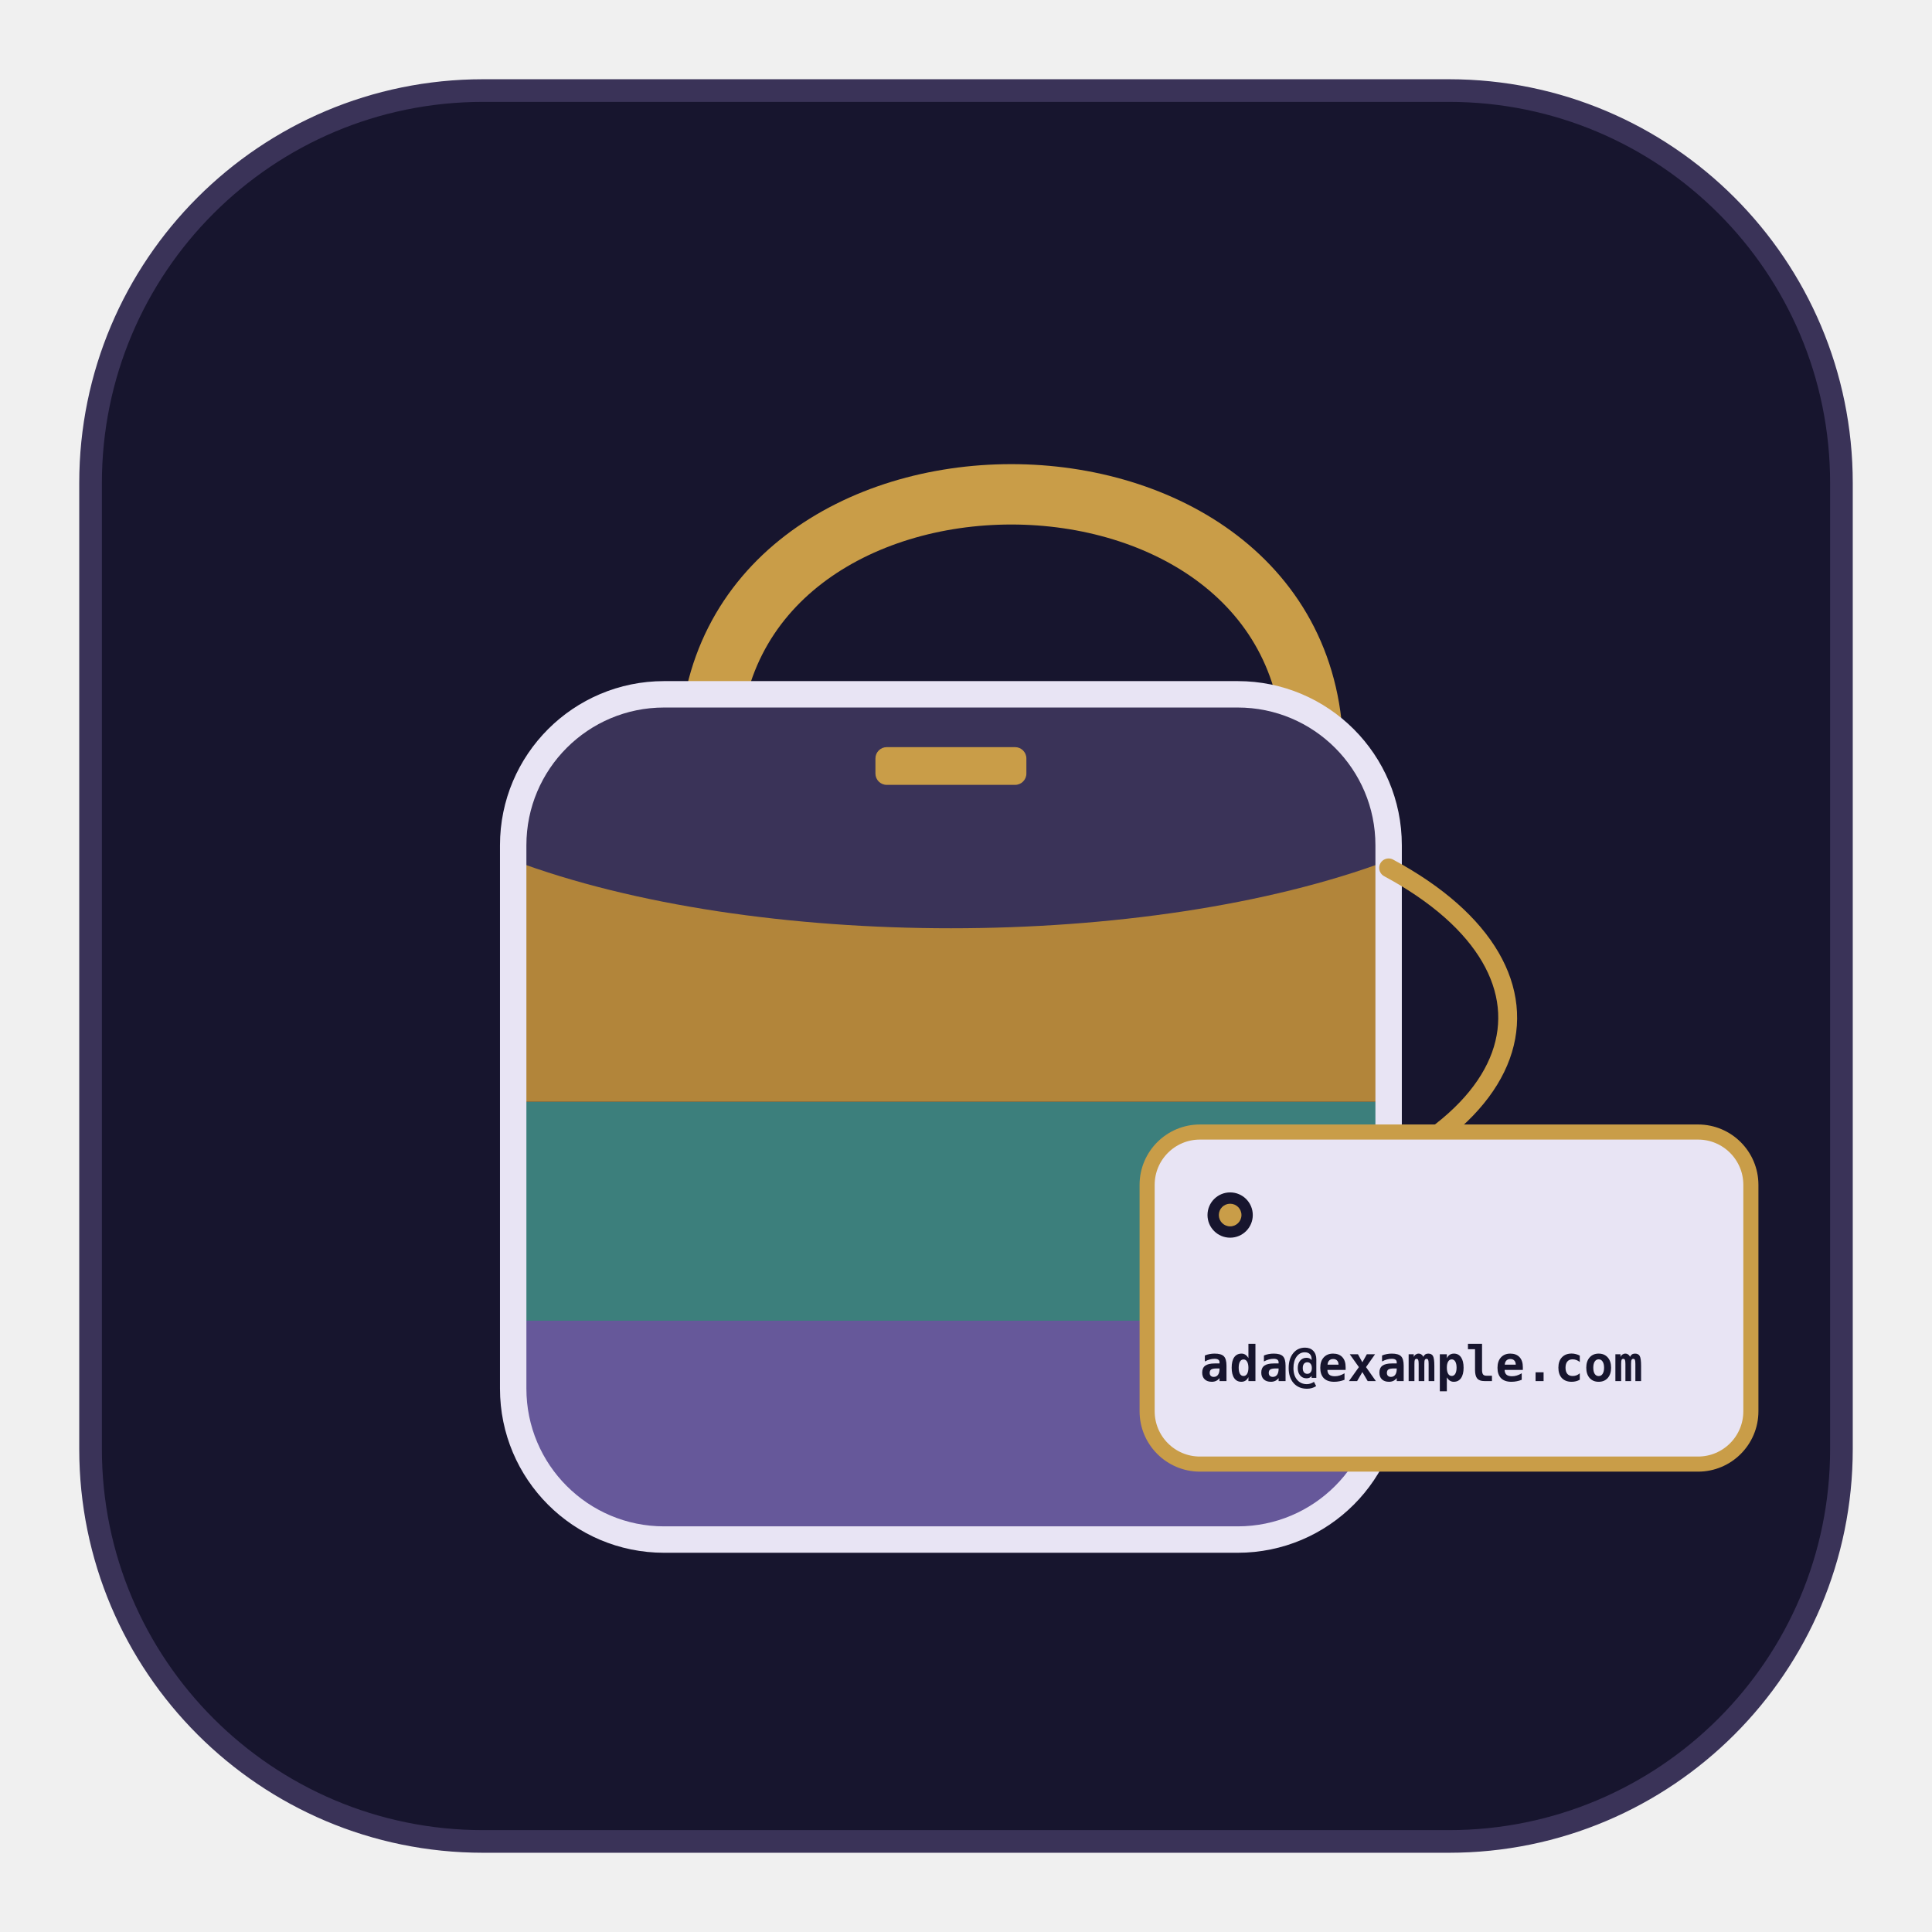
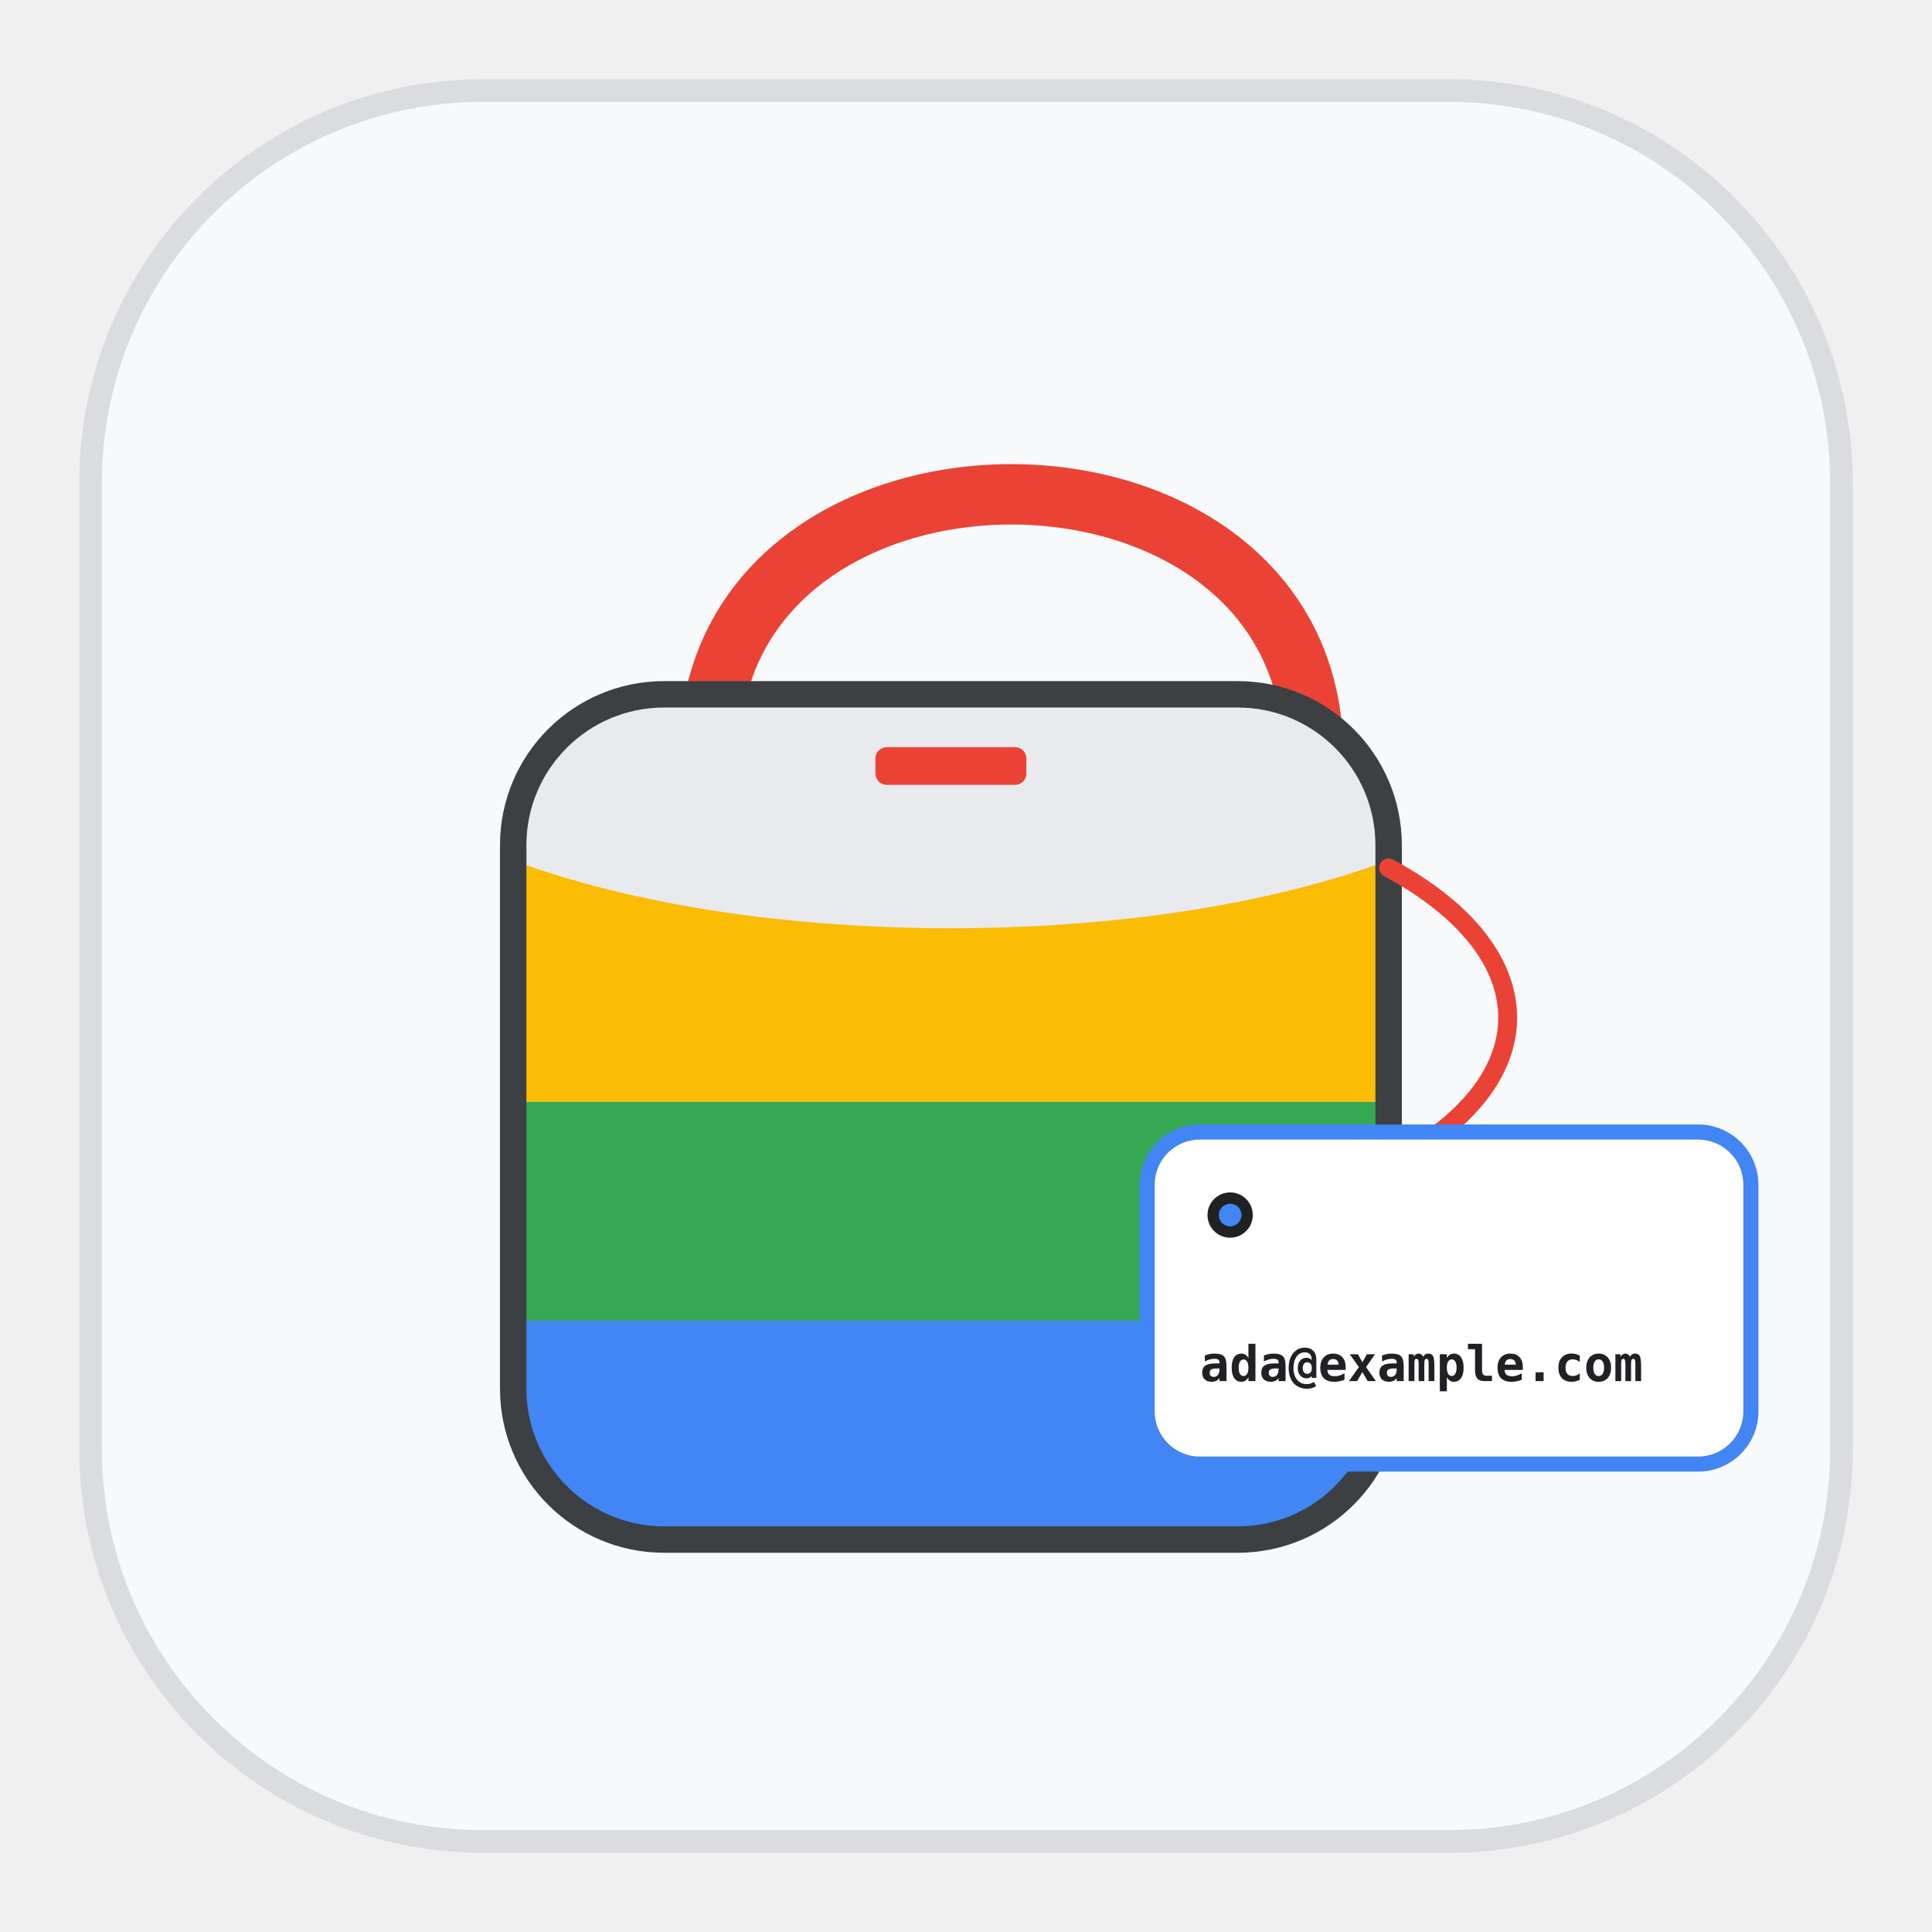
<svg xmlns="http://www.w3.org/2000/svg" viewBox="0 0 512 512" width="512" height="512" fill="none" role="img" aria-label="seatpack, a bag with an email tag">
-   <rect x="24" y="24" width="464" height="464" rx="104" fill="#17152e" stroke="#3a3358" stroke-width="6" />
+   <rect x="24" y="24" width="464" height="464" rx="104" fill="#F8F9FA" stroke="#DADCE0" stroke-width="6" />
  <defs>
    <clipPath id="bagbody">
      <rect x="136" y="184" width="232" height="224" rx="40" />
    </clipPath>
  </defs>
-   <path d="M 188 200 C 188 108, 348 108, 348 200" fill="none" stroke="#c99d48" stroke-width="16" stroke-linecap="round" />
+   <path d="M 188 200 C 188 108, 348 108, 348 200" fill="none" stroke="#EA4335" stroke-width="16" stroke-linecap="round" />
  <g clip-path="url(#bagbody)">
-     <rect x="136" y="228" width="232" height="64" fill="#b2853a" />
-     <rect x="136" y="292" width="232" height="58" fill="#3c7f7c" />
-     <rect x="136" y="350" width="232" height="58" fill="#66589a" />
-     <path d="M136 228 C 200 252, 304 252, 368 228 L 368 184 L 136 184 Z" fill="#3a3358" />
-     <rect x="232" y="198" width="40" height="10" rx="3" fill="#c99d48" />
+     <rect x="136" y="228" width="232" height="64" fill="#FBBC04" />
+     <rect x="136" y="292" width="232" height="58" fill="#34A853" />
+     <rect x="136" y="350" width="232" height="58" fill="#4285F4" />
+     <path d="M136 228 C 200 252, 304 252, 368 228 L 368 184 L 136 184 Z" fill="#E8EAED" />
+     <rect x="232" y="198" width="40" height="10" rx="3" fill="#EA4335" />
  </g>
-   <rect x="136" y="184" width="232" height="224" rx="40" fill="none" stroke="#e8e4f4" stroke-width="7" />
-   <path d="M 368 230 C 420 258, 408 304, 330 322" fill="none" stroke="#c99d48" stroke-width="5" stroke-linecap="round" />
+   <rect x="136" y="184" width="232" height="224" rx="40" fill="none" stroke="#3C4043" stroke-width="7" />
+   <path d="M 368 230 C 420 258, 408 304, 330 322" fill="none" stroke="#EA4335" stroke-width="5" stroke-linecap="round" />
  <g>
-     <rect x="304" y="300" width="160" height="88" rx="14" fill="#e8e4f4" stroke="#c99d48" stroke-width="4" />
-     <circle cx="326" cy="322" r="6" fill="#17152e" />
-     <circle cx="326" cy="322" r="3" fill="#c99d48" />
-     <text x="318" y="366" font-family="IBM Plex Mono, ui-monospace, SFMono-Regular, Menlo, monospace" font-size="13" font-weight="600" fill="#17152e">ada@example.com</text>
+     <rect x="304" y="300" width="160" height="88" rx="14" fill="#FFFFFF" stroke="#4285F4" stroke-width="4" />
+     <circle cx="326" cy="322" r="6" fill="#202124" />
+     <circle cx="326" cy="322" r="3" fill="#4285F4" />
+     <text x="318" y="366" font-family="IBM Plex Mono, ui-monospace, SFMono-Regular, Menlo, monospace" font-size="13" font-weight="600" fill="#202124">ada@example.com</text>
  </g>
</svg>
